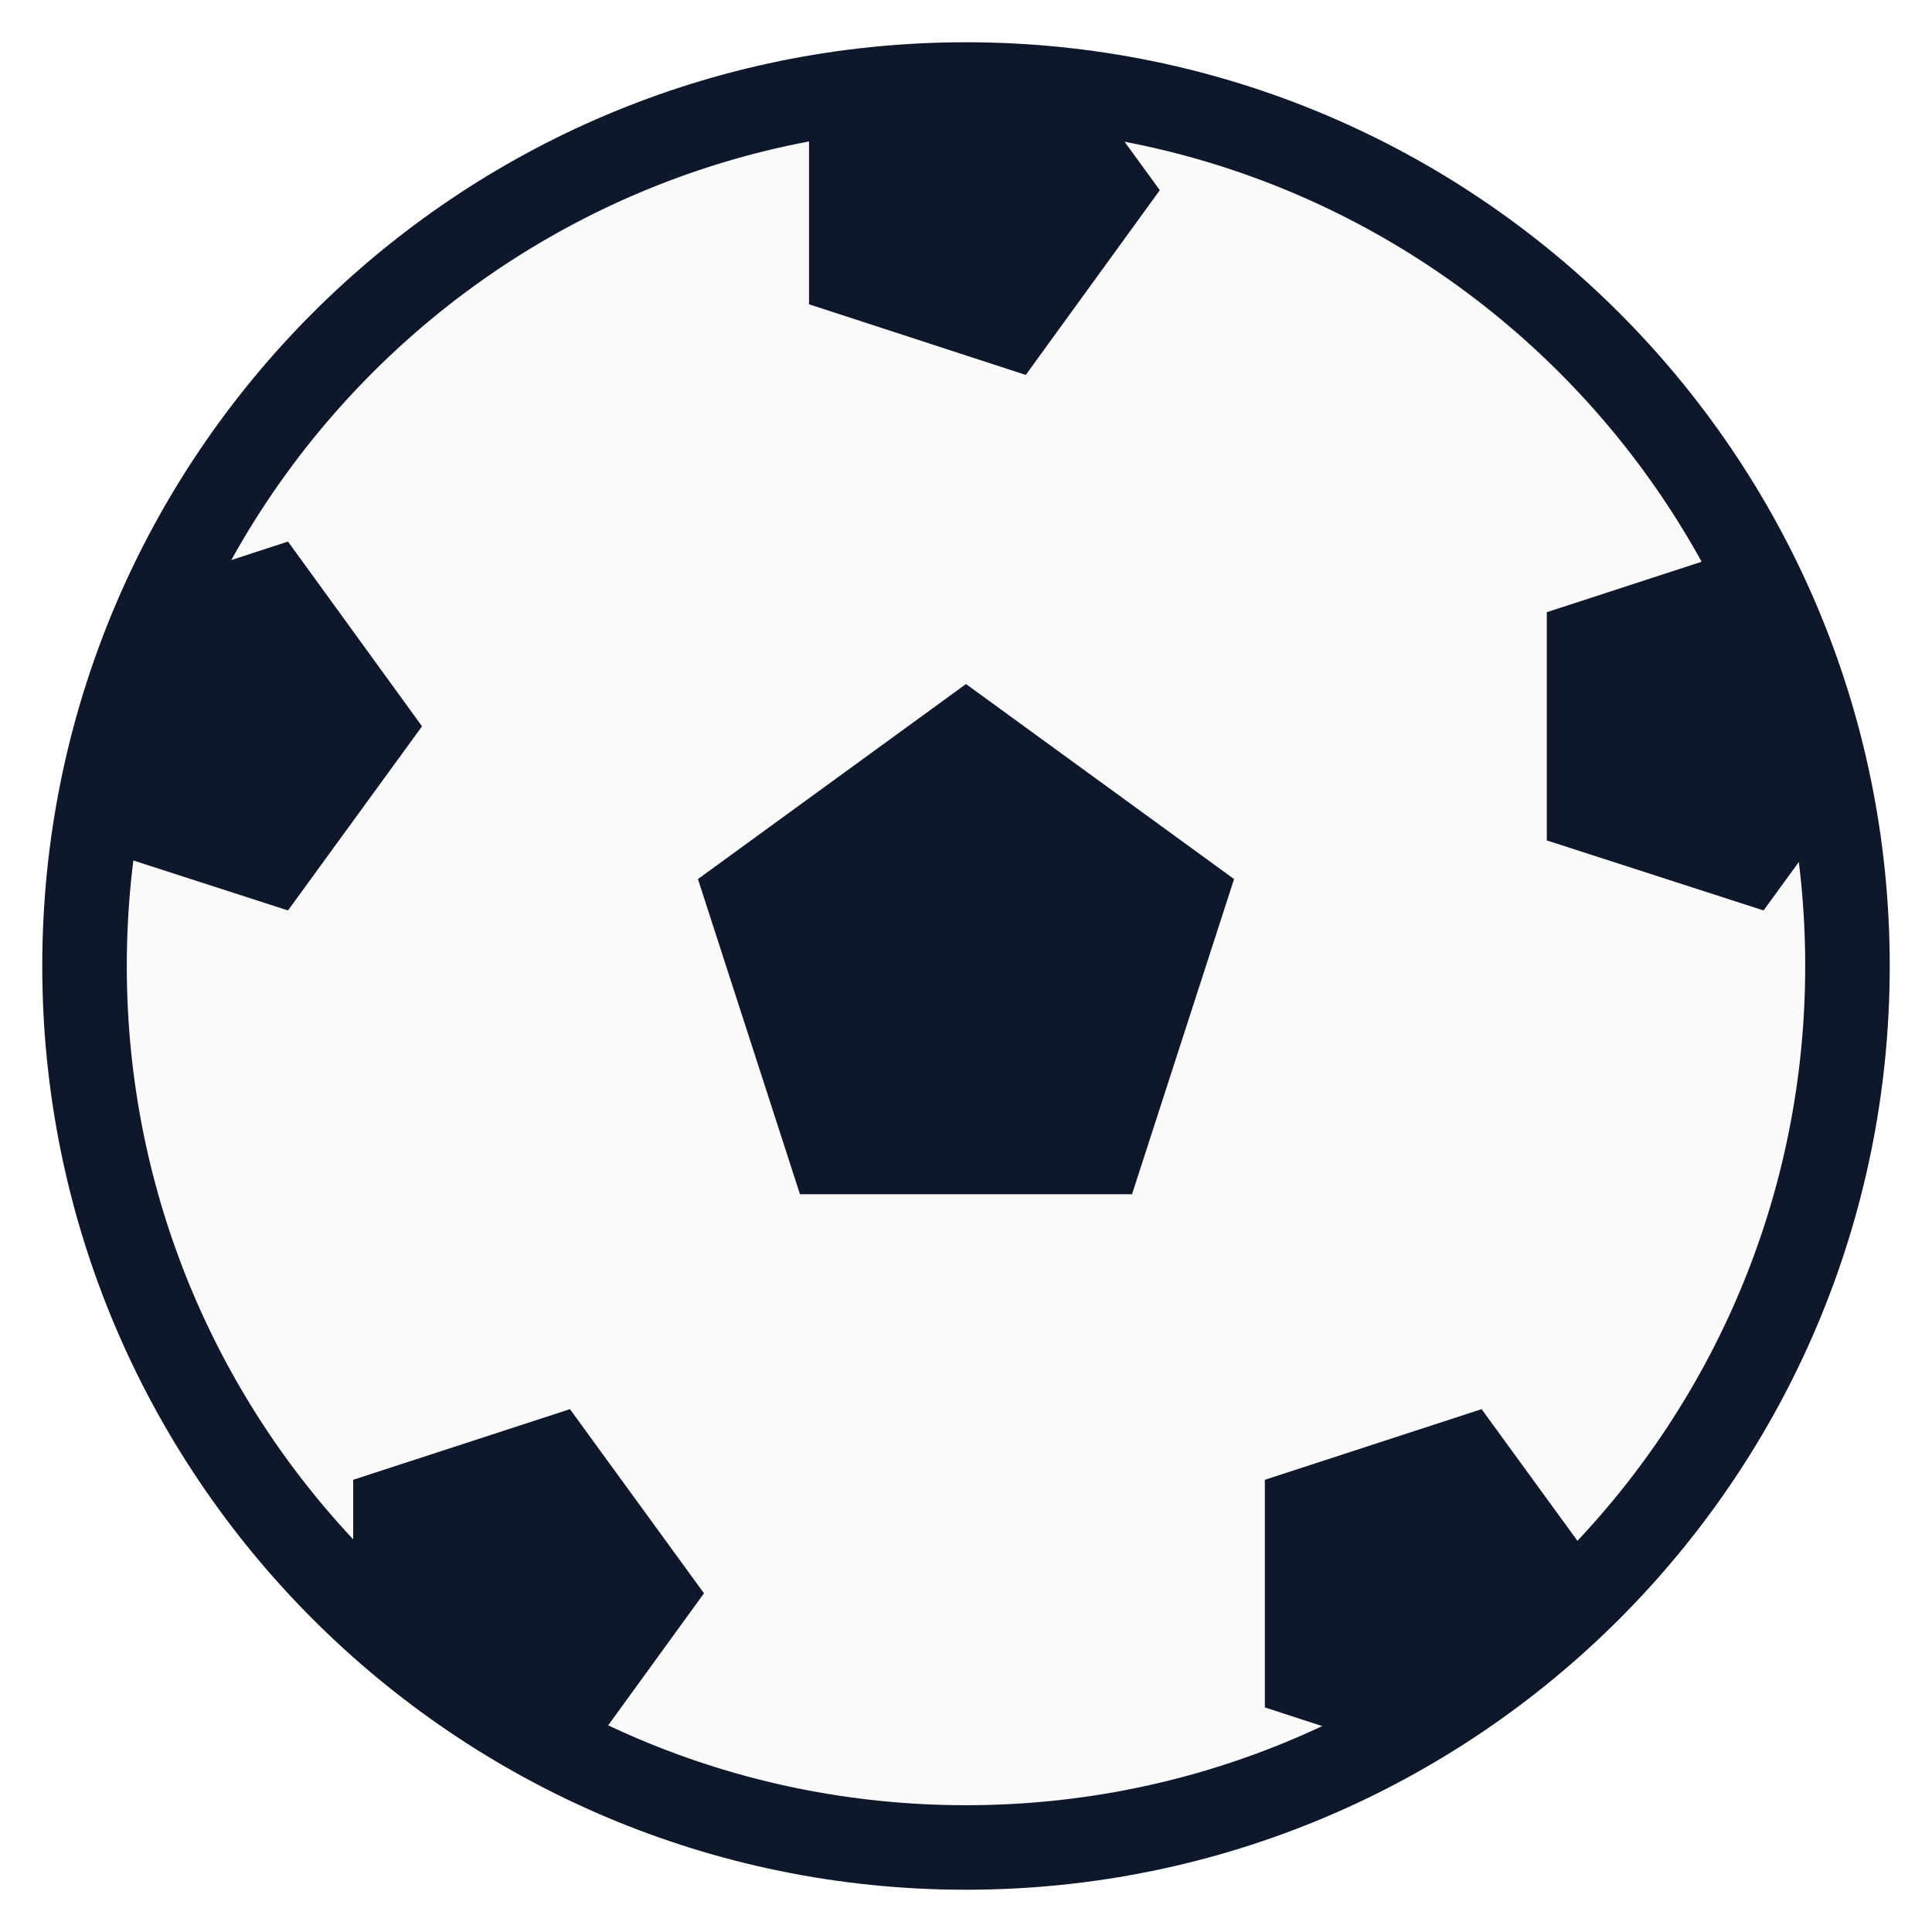
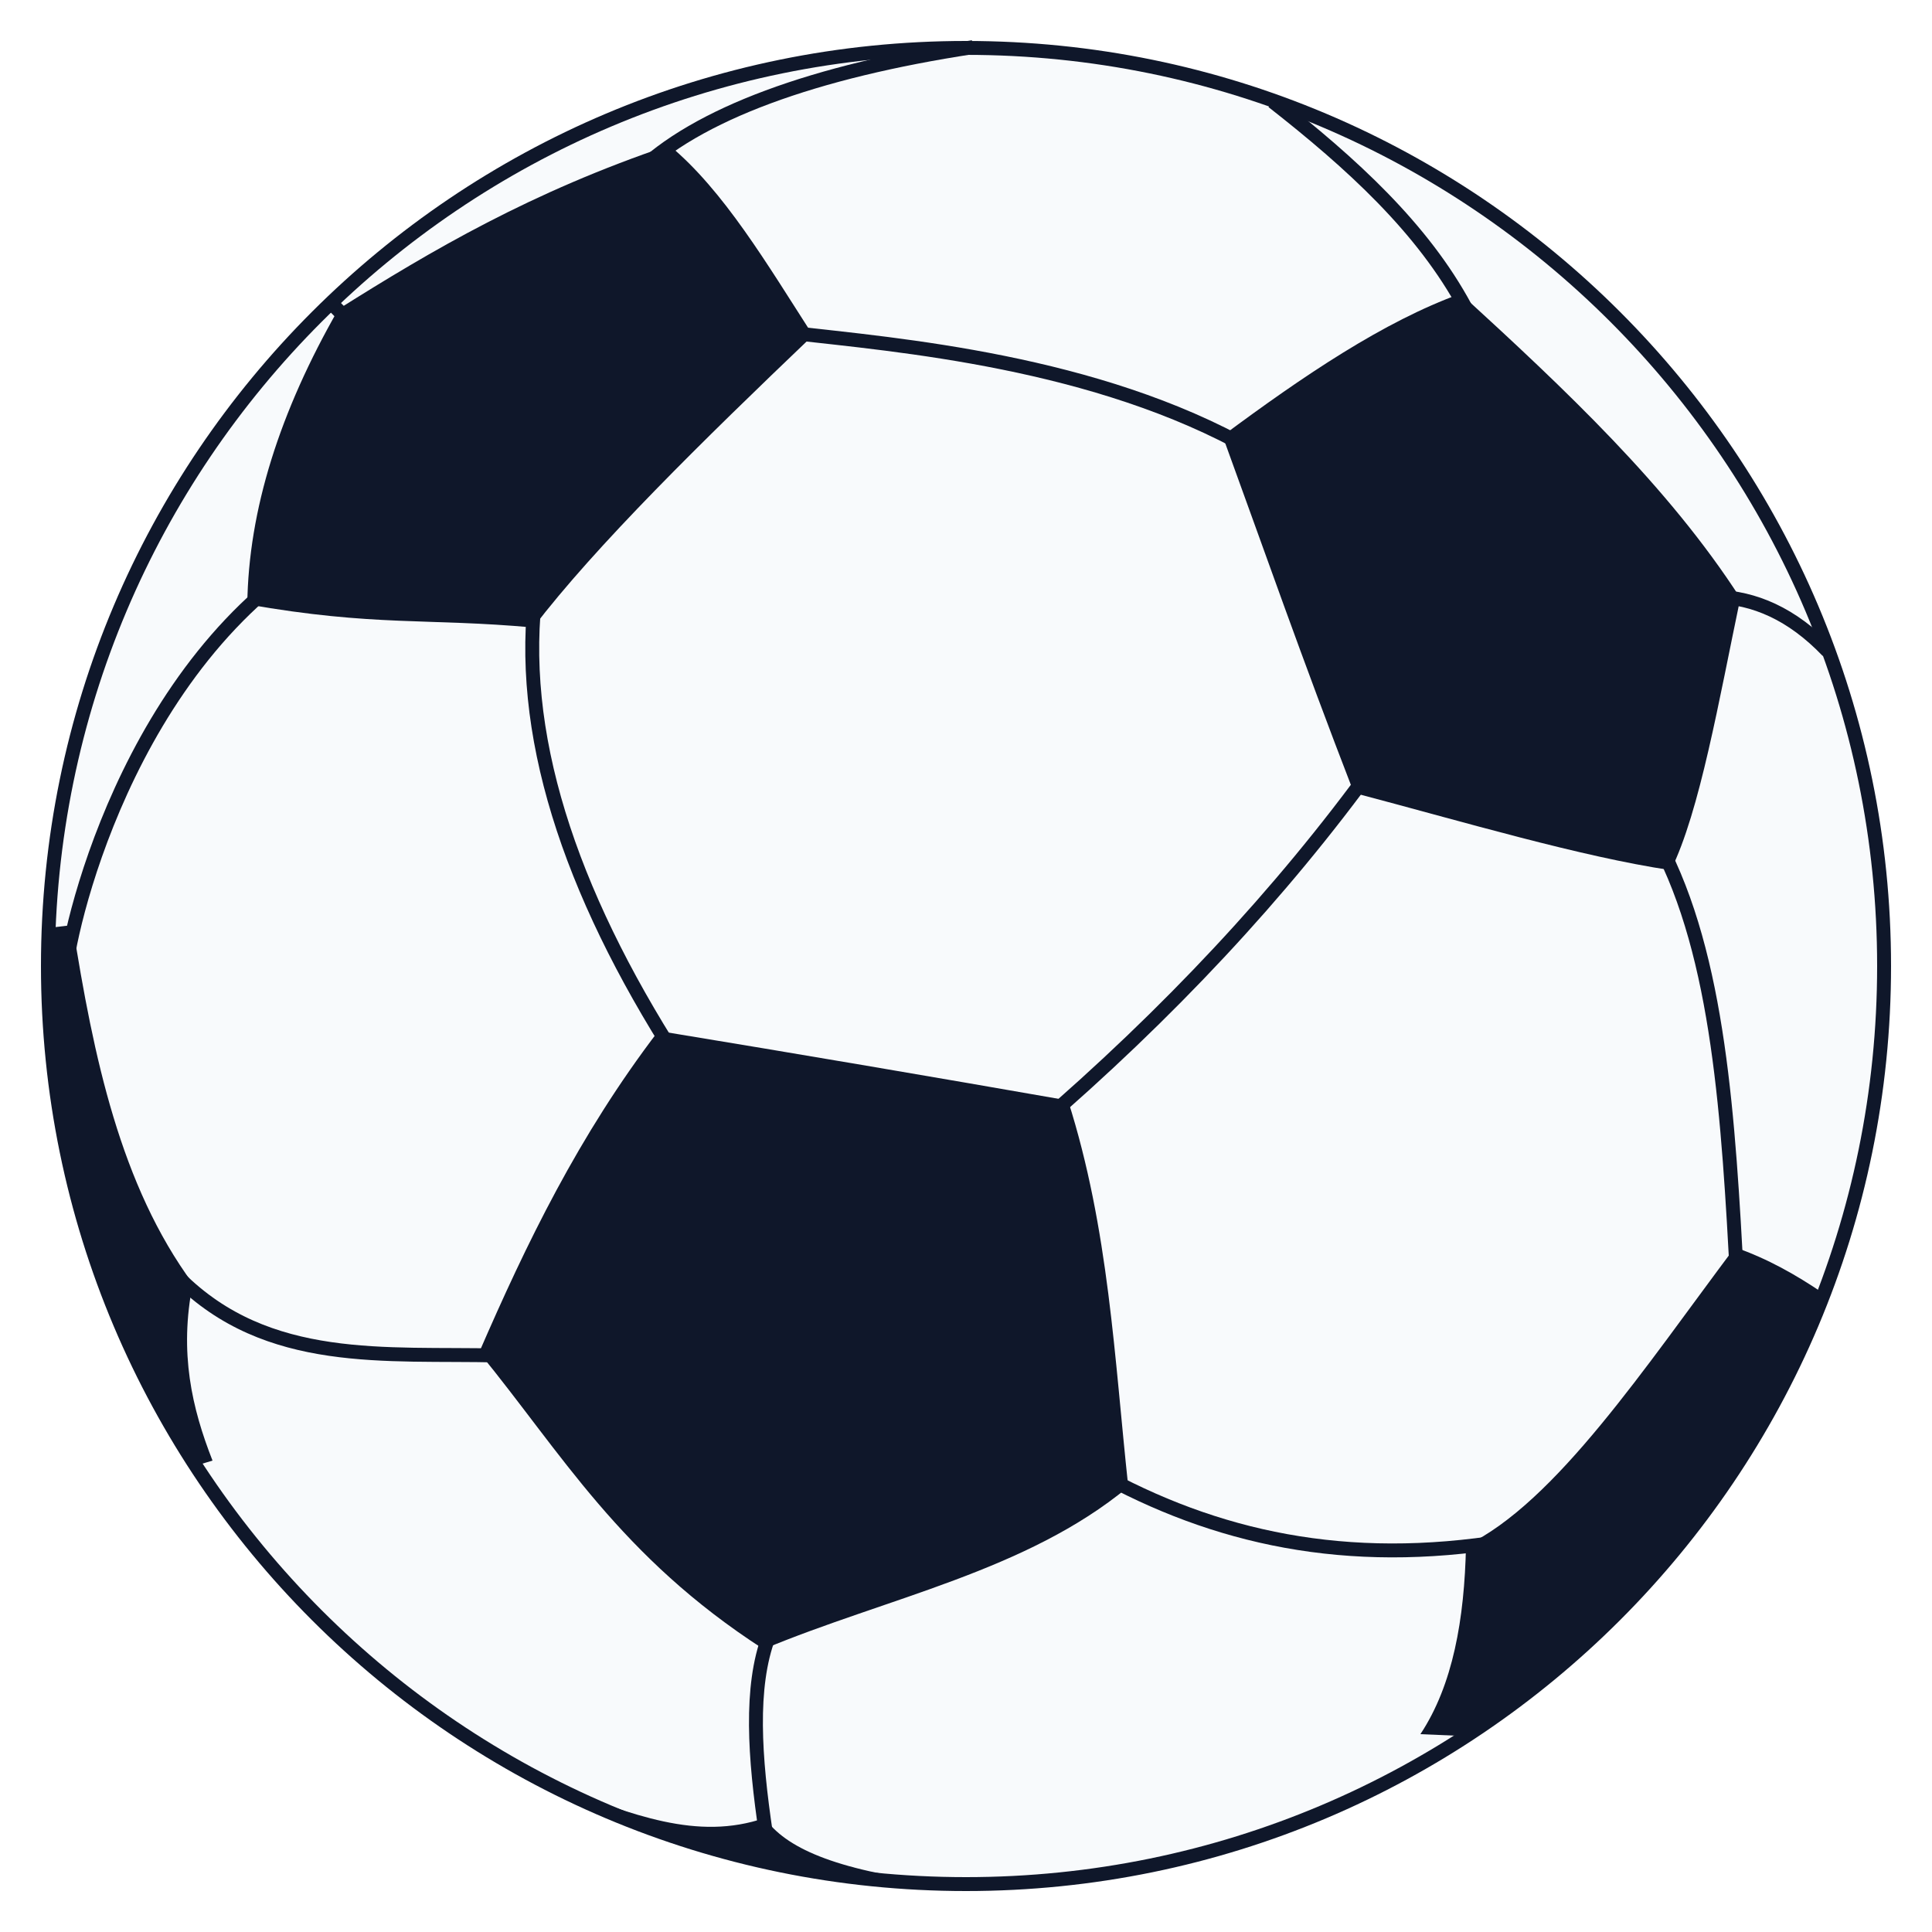
- <svg xmlns="http://www.w3.org/2000/svg" viewBox="0 0 32 32">
-   <defs>
-     <clipPath id="ball">
-       <circle cx="16" cy="16" r="14.6" />
-     </clipPath>
-   </defs>
-   <circle cx="16" cy="16" r="14.6" fill="#fafafa" />
-   <g clip-path="url(#ball)" fill="#0f172a">
-     <polygon points="16.00,11.33 20.44,14.56 18.75,19.78 13.25,19.78 11.56,14.56" />
-     <polygon points="19.21,3.15 16.99,6.21 13.40,5.04 13.40,1.26 16.99,0.10" />
-     <polygon points="29.21,15.08 25.62,13.92 25.62,10.14 29.21,8.97 31.43,12.03" />
-     <polygon points="20.95,28.28 20.95,24.51 24.54,23.34 26.76,26.39 24.54,29.45" />
-     <polygon points="5.85,24.51 9.44,23.34 11.66,26.39 9.44,29.45 5.85,28.28" />
-     <polygon points="4.77,8.97 6.99,12.03 4.77,15.08 1.18,13.92 1.18,10.14" />
+ <svg xmlns="http://www.w3.org/2000/svg" width="32" height="32" viewBox="-2500 -2500 5000 5000">
+   <g stroke="#0f172a" stroke-width="36">
+     <circle fill="#f8fafc" r="2376" />
+     <path fill="none" d="m-1643-1716 155 158m-550 2364c231 231 538 195 826 202m-524-2040c-491 351-610 1064-592 1060m1216-1008c-51 373 84 783 364 1220m-107-2289c157-157 466-267 873-329m-528 4112c-50 132-37 315-8 510m62-3883c282 32 792 74 1196 303m-404 2644c310 173 649 247 1060 180m-340-2008c-242 334-534 645-872 936m1109-2119c-111-207-296-375-499-534m1146 1281c100 3 197 44 290 141m-438 495c158 297 181 718 204 1140" />
  </g>
-   <circle cx="16" cy="16" r="14.6" fill="none" stroke="#0f172a" stroke-width="1.4" />
+   <path fill="#0f172a" d="m-1624-1700c243-153 498-303 856-424 141 117 253 307 372 492-288 275-562 544-724 756-274-25-410-2-740-60 3-244 84-499 236-764zm2904-40c271 248 537 498 724 788-55 262-105 553-180 704-234-35-536-125-820-200-138-357-231-625-340-924 210-156 417-296 616-368zm-3273 3033a2376 2376 0 0 1-378-1392l59-7c54 342 124 674 311 928-36 179-2 323 51 458zm1197-1125c365 60 717 120 1060 180 106 333 120 667 156 1000-263 218-625 287-944 420-372-240-523-508-736-768 122-281 257-561 464-832zm3013 678a2376 2376 0 0 1-925 1147l-116-5c84-127 114-297 118-488 232-111 464-463 696-772 86 30 159 72 227 118zm-2287 1527a2376 2376 0 0 1-993-251c199 74 367 143 542 83 53 75 176 134 451 168z" />
</svg>
